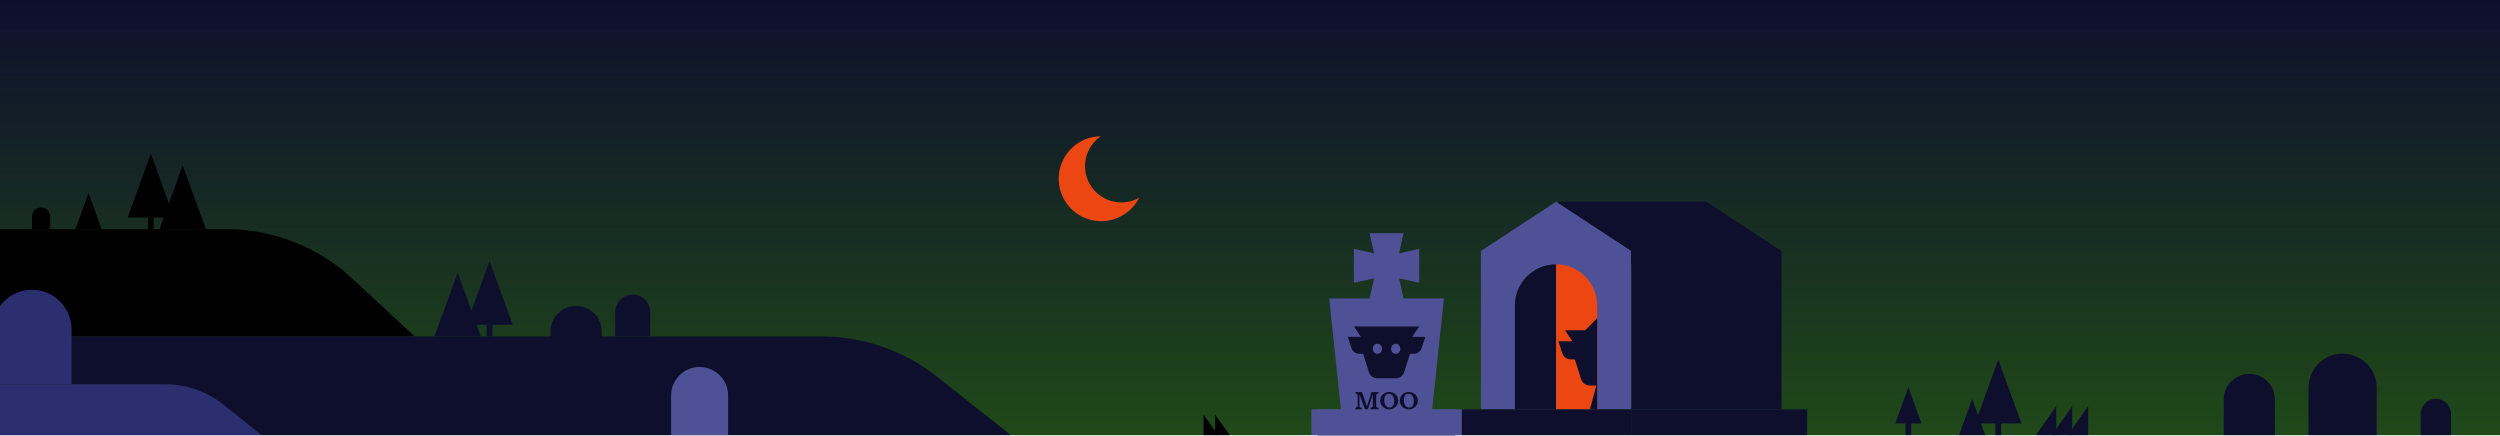
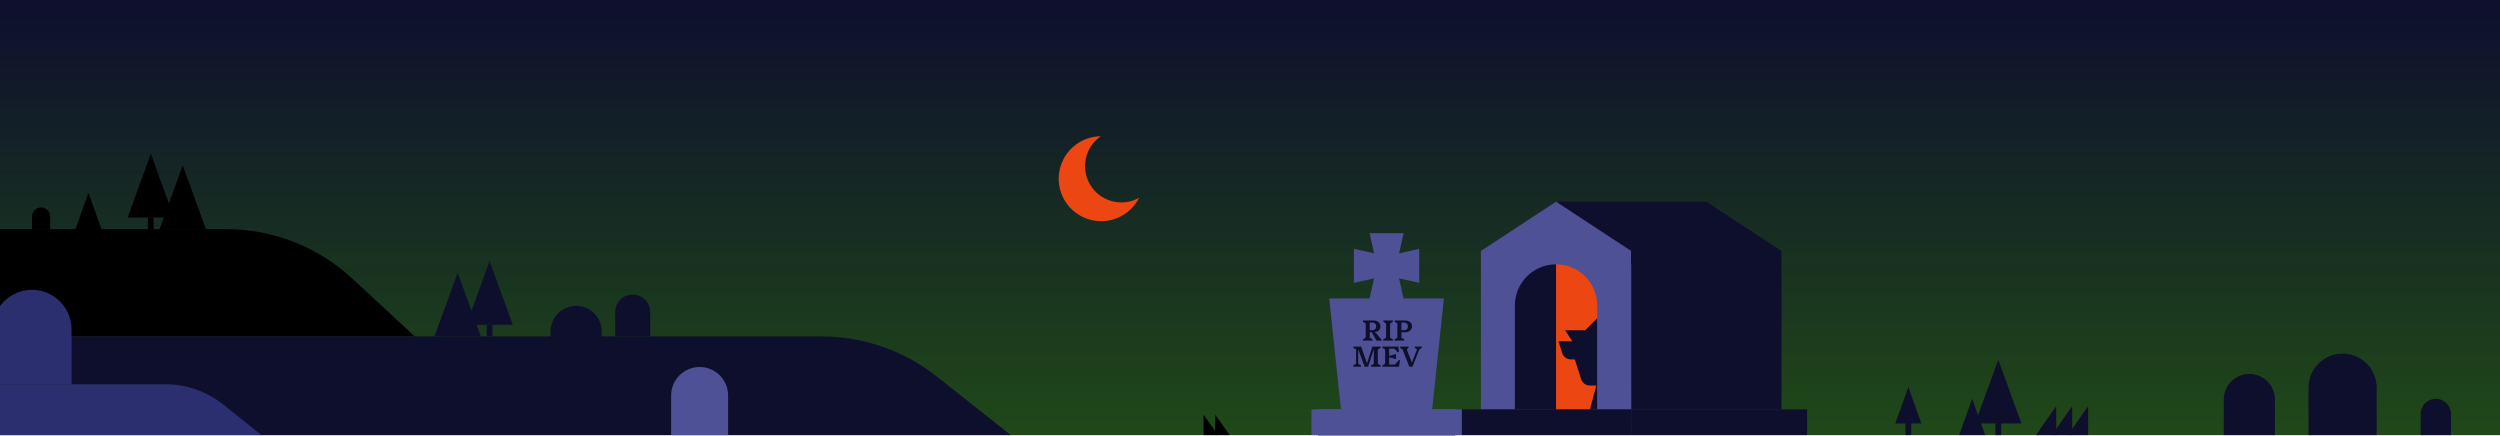
<svg xmlns="http://www.w3.org/2000/svg" width="1724" height="300" fill="none" viewBox="0 0 1724 300">
  <g clip-path="url(#a)">
    <path fill="#0e0f2d" d="M0 0h1724v300H0z" />
    <path fill="url(#b)" d="M0 300h300v1724H0z" opacity=".6" transform="rotate(-90 0 300)" />
-     <path fill="#000" d="M-27 158h182.906a128.02 128.02 0 0 1 86.993 34.079L286 232H-27z" />
-     <path fill="#000" d="m61 133 9 25H52zm43-27-16 44h32z" />
+     <path fill="#000" d="M-27 158h182.906c32.268 0 63.344 12.173 86.993 34.079L286 232H-27zm88-25 9 25H52zm43-27-16 44h32z" />
    <path fill="#000" d="m126 114-16 44h32zm-20 36h-4v8h4z" />
-     <path fill="#0e0f2d" d="m337.61 180 16 44h-32z" />
-     <path fill="#0e0f2d" d="m315.61 188 16 44h-32zm20 36h4v8h-4z" />
+     <path fill="#0e0f2d" d="m337.611 180 16 44h-32z" />
+     <path fill="#0e0f2d" d="m315.611 188 16 44h-32zm20 36h4v8h-4z" />
    <path fill="#000" d="M838 300v-14l10 14z" />
    <path fill="#000" d="M830 300v-14l10 14z" />
    <path fill="#0e0f2d" d="m1360 275 9 25h-18z" />
    <path fill="#0e0f2d" d="m1378 248 16 44h-32zm-2 44h4v8h-4zm-60-25 9 25h-18zm-2 25h4v8h-4zm126 8v-20l-14 20z" />
    <path fill="#0e0f2d" d="M1429 300v-20l-14 20z" />
-     <path fill="#0e0f2d" d="M1418 300v-20l-14 20zM-28 232h594.475c28.899 0 56.953 9.763 79.624 27.709L697 300H-28z" />
+     <path fill="#0e0f2d" d="M1418 300v-20l-14 20zM-28 232h594.475c28.899 0 56.952 9.763 79.624 27.709L697 300H-28z" />
    <path fill="#2c2f6f" d="M-188.703 265h302.701a64.2 64.2 0 0 1 40.137 14.098l26.126 20.937h-368.964z" />
    <path fill="#0e0f2d" d="M424.222 215.218c0-6.674 5.41-12.083 12.083-12.083s12.083 5.409 12.083 12.083V232h-24.166z" />
-     <path fill="#000" d="M22.051 149.305a6.26 6.26 0 0 1 12.52 0V158h-12.52z" />
-     <path fill="#0e0f2d" d="M1533.49 275.487c0-9.748 7.9-17.65 17.65-17.65s17.65 7.902 17.65 17.65V300h-35.3zm135.81 9.978c0-5.78 4.69-10.465 10.47-10.465s10.46 4.685 10.46 10.465V300h-20.93zm-77.35-18.113c0-12.982 10.52-23.507 23.5-23.507 12.99 0 23.51 10.525 23.51 23.507V300h-47.01zm-1212.3-38.784c0-9.748 7.902-17.65 17.65-17.65s17.65 7.902 17.65 17.65v24.513h-35.3z" />
+     <path fill="#000" d="M22.052 149.305a6.26 6.26 0 0 1 12.52 0V158h-12.52z" />
+     <path fill="#0e0f2d" d="M1533.49 275.487c0-9.748 7.9-17.65 17.65-17.65s17.65 7.902 17.65 17.65V300h-35.3zm135.81 9.978c0-5.78 4.69-10.465 10.47-10.465s10.46 4.685 10.46 10.465V300h-20.93zm-77.35-18.113c0-12.982 10.52-23.507 23.5-23.507 12.99 0 23.51 10.525 23.51 23.507V300h-47.01zM379.651 228.568c0-9.748 7.902-17.65 17.649-17.65s17.65 7.902 17.65 17.65v24.513h-35.299z" />
    <path fill="#4e5195" d="M462.802 272.737c0-10.856 8.8-19.656 19.655-19.656s19.656 8.8 19.656 19.656v27.298h-39.311z" />
    <path fill="#2c2f6f" d="M-5.222 227.121c0-15.063 12.21-27.273 27.273-27.273s27.274 12.21 27.274 27.273V265H-5.222z" />
    <path fill="#ec4612" d="M744.72 97.887a29.15 29.15 0 0 1 14.396-3.927c-10.682 7.311-14.091 21.734-7.511 33.131 6.862 11.887 22.007 16.007 33.936 9.283a29.15 29.15 0 0 1-11.537 12.235c-14.006 8.086-31.916 3.287-40.003-10.72-8.086-14.006-3.287-31.916 10.719-40.003" />
-     <path fill="#4e5195" d="m964.808 174.689 13.882-3.082v23.434l-13.882-3.083 3.083 13.881h27.836l-8.095 76.48h15.918v18.004h-94.745v-18.004h15.913l-8.094-76.48h27.834l3.083-13.881-13.881 3.083v-23.434l13.881 3.082-3.083-13.88h23.433z" />
-     <path fill="#0e0f2d" fill-rule="evenodd" d="M949.728 260.851a5.95 5.95 0 0 1-5.673-4.151l-4.032-12.708h-2.478a5.95 5.95 0 0 1-5.673-4.151l-2.396-7.552h8.986l-4.74-7.14h44.906l-4.74 7.14h8.986l-2.396 7.552a5.95 5.95 0 0 1-5.673 4.151h-2.478l-4.032 12.708a5.95 5.95 0 0 1-5.673 4.151zm-3.046-20.33c0 1.917 1.432 3.471 3.197 3.471s3.198-1.554 3.198-3.471-1.432-3.471-3.198-3.471c-1.765 0-3.197 1.554-3.197 3.471m18.986 0c0 1.917-1.431 3.471-3.197 3.471s-3.198-1.554-3.198-3.471 1.432-3.471 3.198-3.471 3.197 1.554 3.197 3.471" clip-rule="evenodd" />
    <path fill="#0e0f2d" d="M1074.71 139.072h101.984v43.213H1074.71z" />
    <path fill="#0e0f2d" d="M1228.51 181.961v100.358h-103.64V181.961z" />
    <path fill="#4e5195" d="m1021.23 173.072 51.82-34 51.82 34v109.247h-103.64z" />
    <path fill="#0e0f2d" d="M1228.51 182.285h-103.64v-9.213l51.82-34 51.82 34z" />
    <path fill="#ec4612" d="M1101.43 282.319h-28.39V182.285c15.68 0 28.39 12.71 28.39 28.389z" />
    <path fill="#0e0f2d" d="M1044.66 282.319h28.38V182.285c-15.68 0-28.38 12.71-28.38 28.389z" />
    <path fill="#0e0f2d" fill-rule="evenodd" d="M1101.43 282.319h-5.03l4.45-16.466h-4.45a6.38 6.38 0 0 1-6.08-4.433l-4.32-13.57h-2.65a6.38 6.38 0 0 1-6.08-4.433l-2.56-8.063h9.62l-5.07-7.625h13.89l8.28-8.285z" clip-rule="evenodd" />
    <path fill="#0e0f2d" d="M1008 282.319h116.873V300H1008z" />
    <path fill="#0e0f2d" d="M1124.87 282.319h121.325V300H1124.87z" />
    <path fill="#4e5195" d="M904.353 300h103.644v-17.681H904.353z" />
-     <path fill="#0e0f2d" d="M971.528 282.319c-3.44 0-6.222-2.699-6.222-6.025 0-3.325 2.782-6.024 6.222-6.024s6.223 2.699 6.223 6.024-2.782 6.025-6.223 6.025m.28-1.267c2.37 0 3.161-2.157 3.161-4.247 0-2.93-1.251-5.251-3.671-5.251-2.321 0-3.177 1.942-3.177 4.148 0 2.337.592 5.35 3.687 5.35m-13.825 1.267c-3.441 0-6.223-2.699-6.223-6.025 0-3.325 2.782-6.024 6.223-6.024s6.222 2.699 6.222 6.024-2.782 6.025-6.222 6.025m.28-1.267c2.37 0 3.16-2.157 3.16-4.247 0-2.93-1.251-5.251-3.671-5.251-2.321 0-3.177 1.942-3.177 4.148 0 2.337.593 5.35 3.688 5.35m-7.597-9.926-1.63.971v8.395l1.63.971v.758h-5.63v-.758l1.629-.971v-8.626l-3.341 10.355h-2.041l-3.803-10.174v8.412l1.63 1.004v.758h-4.511v-.758l1.63-1.004v-8.379l-1.63-.954v-.758h4.626l3.424 9.927 3.16-9.927h4.857z" />
+     <path fill="#4e5195" d="m964.808 174.689 13.882-3.082v23.434l-13.882-3.083 3.083 13.881h27.836l-8.095 76.48h15.918v18.004h-94.745v-18.004h15.913l-8.094-76.48h27.834l3.083-13.881-13.881 3.083v-23.434l13.881 3.082-3.083-13.88h23.433z" />
+     <path fill="#0e0f2d" d="m949.234 230.004 3.895 4.878h-3.915l-3.181-5.746h-1.466v3.702l1.909 1.157v.887h-6.594v-.887l1.909-1.157v-9.776l-1.909-1.176v-.887h7.578c2.198 0 4.492 1.542 4.492 4.088 0 2.429-2.101 3.914-4.203 4.049zm-4.667-7.54v5.206h1.929c1.87 0 2.526-1.291 2.526-2.583s-.656-2.623-2.526-2.623zm15.957-.578c-.637.385-1.273.771-1.909 1.176v9.795l1.909 1.138v.887h-6.595v-.887l1.909-1.157v-9.795l-1.909-1.157v-.887h6.595zm13.233 3.181c0 2.333-1.929 4.05-4.724 4.069h-2.623v3.721l1.909 1.138v.887h-6.594v-.887l1.909-1.157v-9.815l-1.909-1.137v-.887h7.288c2.815.019 4.744 1.735 4.744 4.068m-5.669 2.603c2.333 0 2.757-1.369 2.757-2.603s-.424-2.603-2.757-2.603h-1.678v5.206zm-16.024 12.216-1.909 1.137v9.834l1.909 1.138v.887h-6.595v-.887l1.909-1.138v-10.103l-3.914 12.128h-2.391l-4.454-11.916v9.853l1.909 1.176v.887h-5.284v-.887l1.909-1.176v-9.815l-1.909-1.118v-.887h5.419l4.01 11.627 3.702-11.627h5.689zm12.534 8.484h.887l-.771 4.512h-11.453v-.887l1.889-1.157h.02v-9.795l-1.909-1.157v-.887h11.067l.386 3.856h-.887l-2.275-2.391h-3.606v4.994l4.782-1.311v3.529l-4.782-1.273v5.013h3.914zm15.872-9.371v.887l-1.696 1.118-4.744 11.878h-2.159l-4.705-11.859-1.6-1.137v-.887h5.784v.887l-1.253 1.099 3.548 9.005 3.567-9.024-1.581-1.08v-.887z" />
  </g>
  <defs>
    <linearGradient id="b" x1="300" x2="0" y1="2024" y2="2024" gradientUnits="userSpaceOnUse">
      <stop stop-color="#2b6f0b" stop-opacity="0" />
      <stop offset="1" stop-color="#2b6f0b" />
    </linearGradient>
    <clipPath id="a">
      <path fill="#fff" d="M0 0h1724v300H0z" />
    </clipPath>
  </defs>
</svg>
